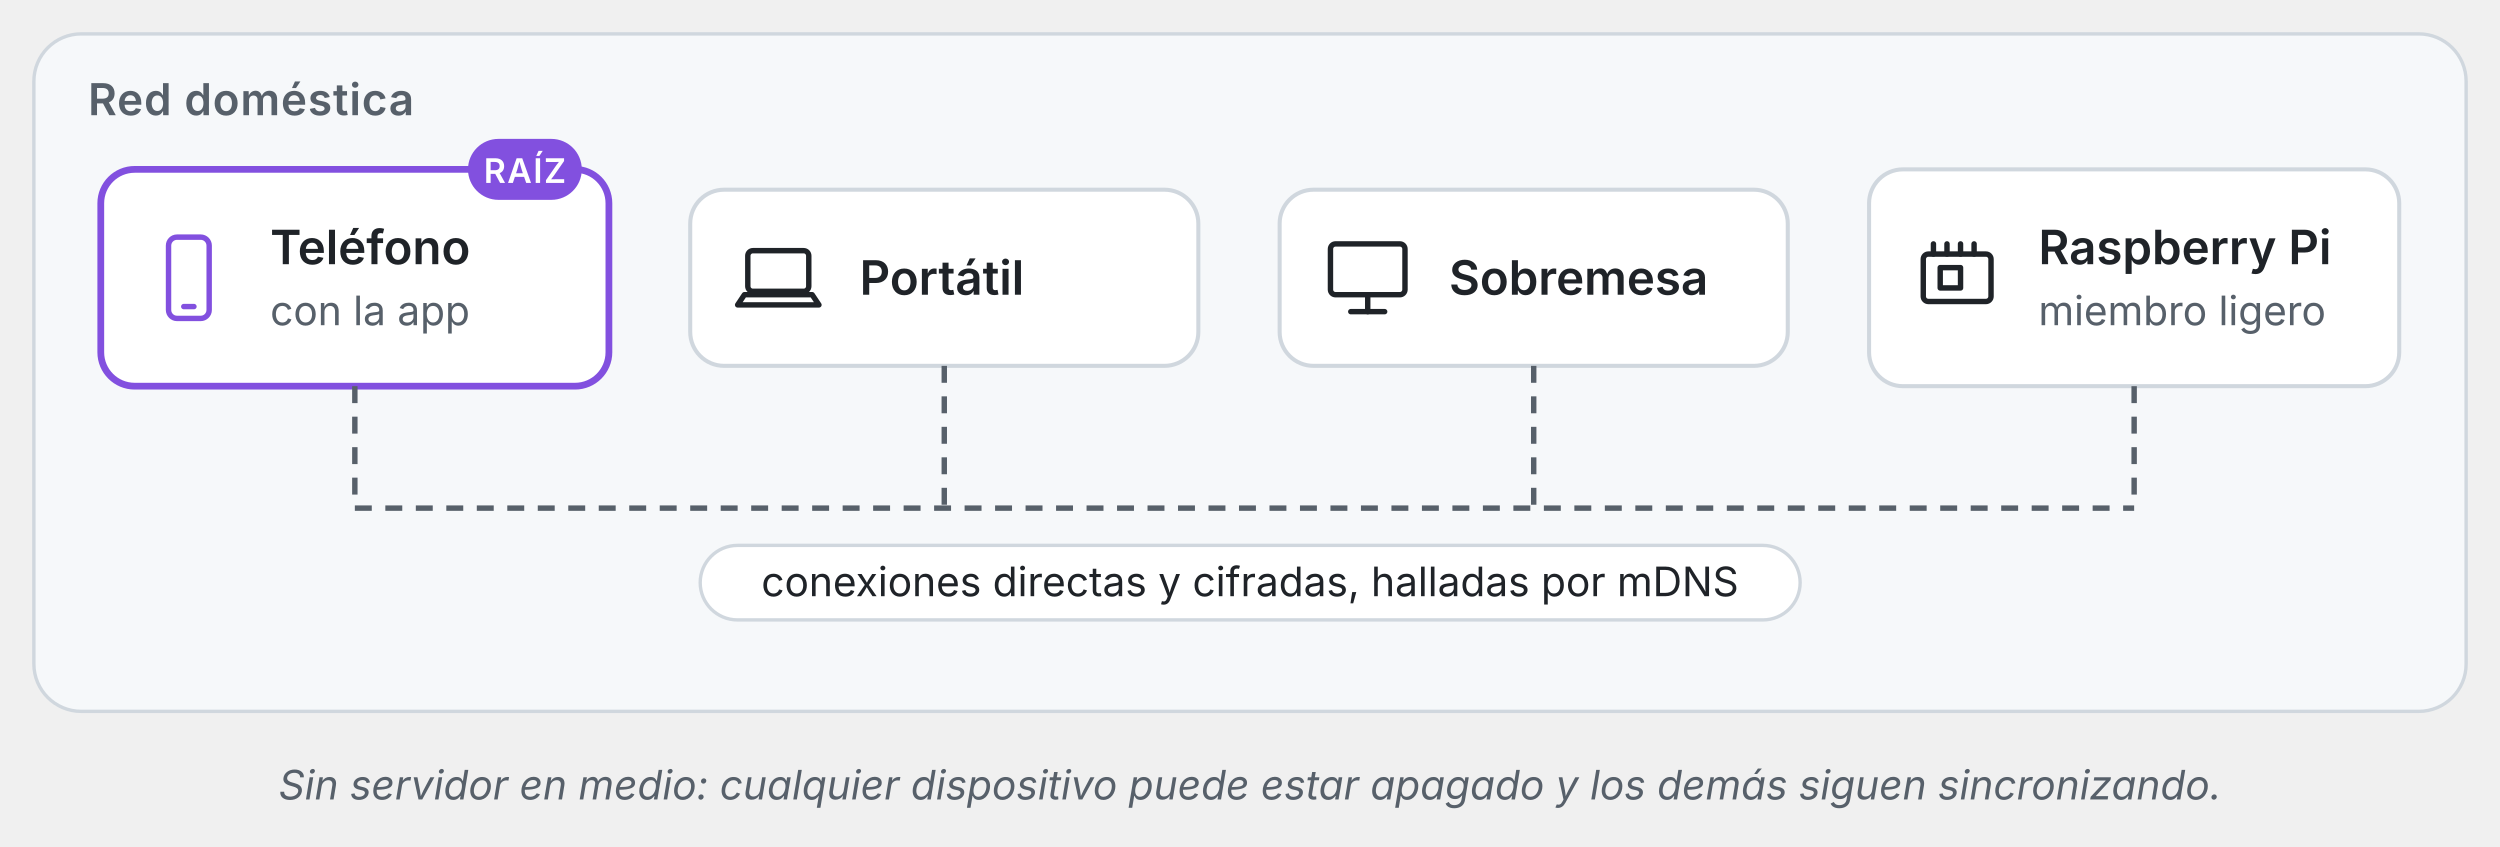
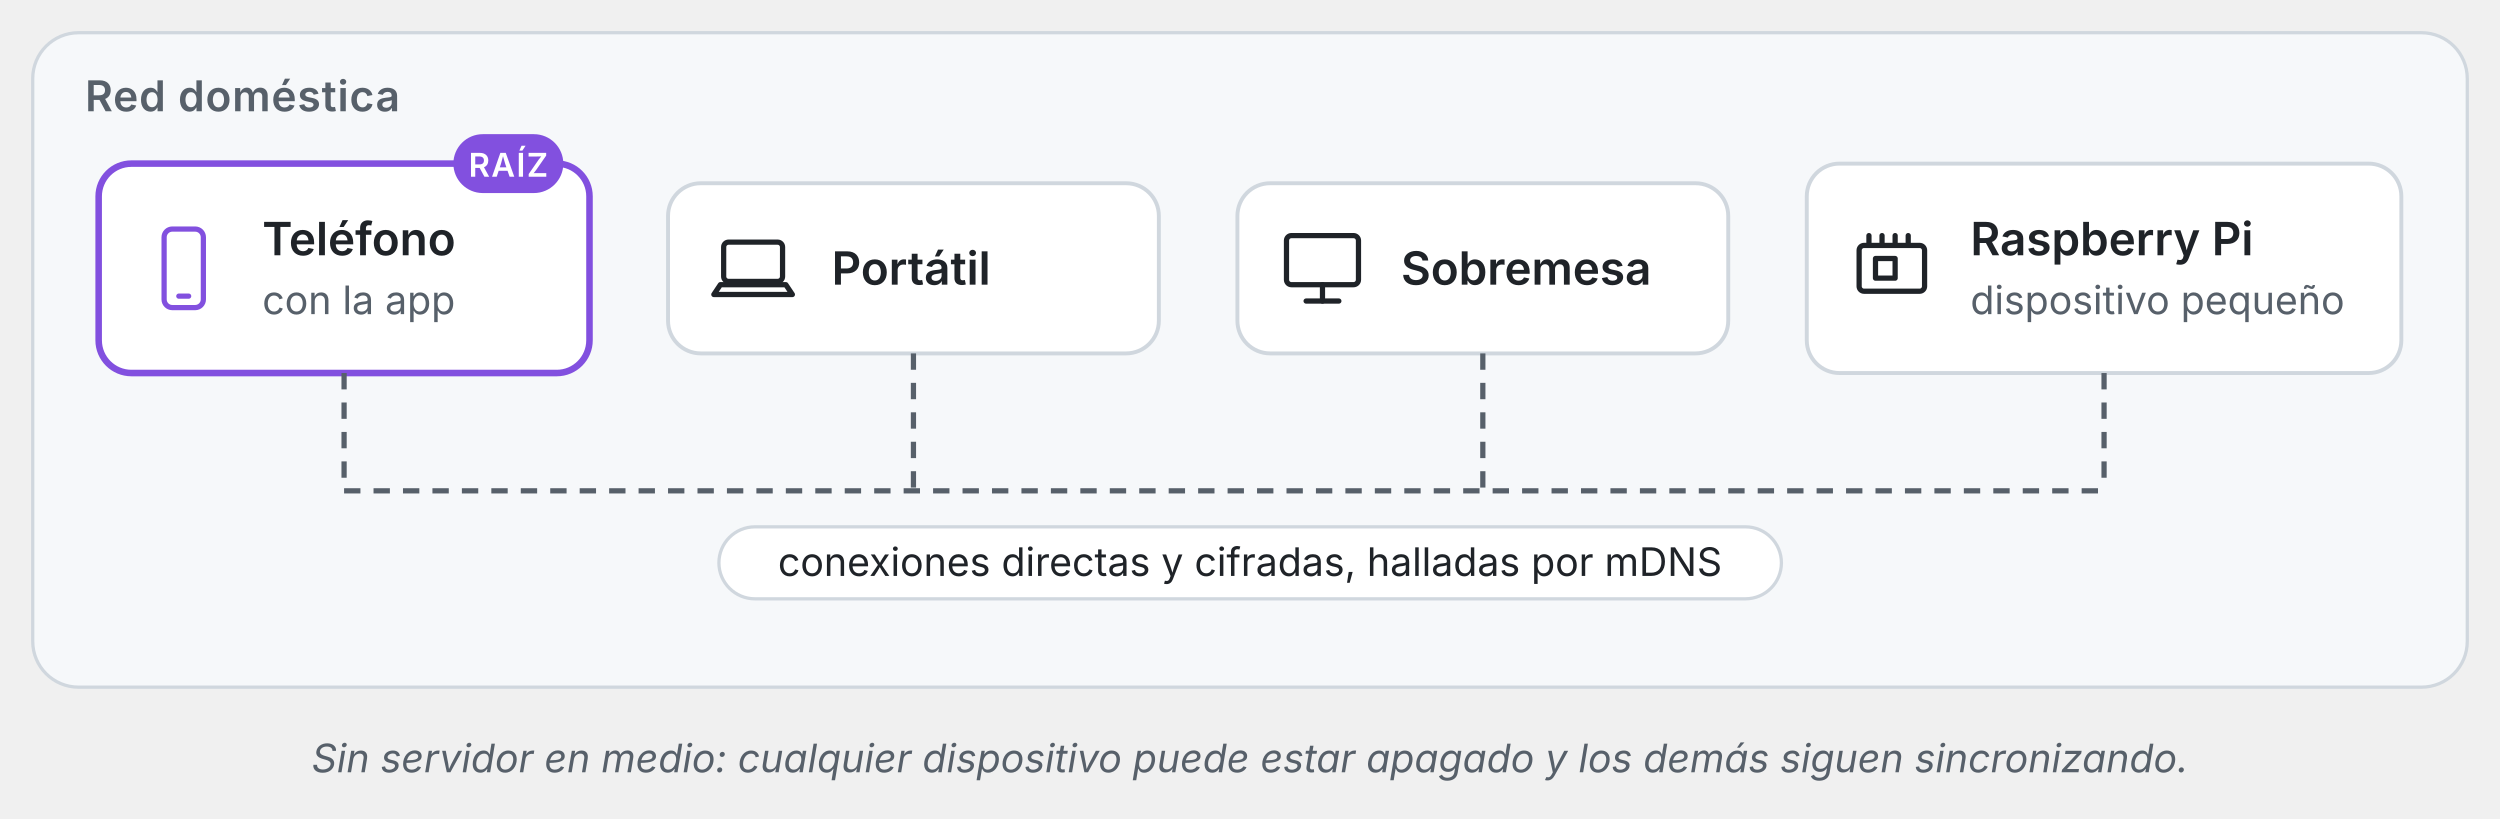
- <svg xmlns="http://www.w3.org/2000/svg" lang="es" width="738" height="250" viewBox="0 0 738 250" role="img" aria-label="En casa, cada dispositivo habla directamente con todos los demás">
+ <svg xmlns="http://www.w3.org/2000/svg" lang="es" width="764" height="250" viewBox="0 0 764 250" role="img" aria-label="En casa, cada dispositivo habla directamente con todos los demás">
  <style>
  .bg { fill: none; }
  .zone { fill: #f6f8fa; stroke: #d0d7de; stroke-width: 1; }
  .zone-t { fill: #57606a; font: 600 13px system-ui, -apple-system, 'Segoe UI', sans-serif; letter-spacing: .02em; }
  .card { fill: #ffffff; stroke: #d0d7de; stroke-width: 1.2; }
  .card.key { stroke: #8250df; stroke-width: 2; }
  .card.srv { fill: #fff8c5; stroke: #d4a72c; }
  .t { fill: #1f2328; font: 600 14px system-ui, -apple-system, 'Segoe UI', sans-serif; }
  .s { fill: #57606a; font: 12px system-ui, -apple-system, 'Segoe UI', sans-serif; }
  .ic { fill: none; stroke: #1f2328; stroke-width: 1.6; stroke-linecap: round; stroke-linejoin: round; }
  .key .ic, .ic.key { stroke: #8250df; }
  .badge { fill: #8250df; }
  .badge-t { fill: #ffffff; font: 600 10px system-ui, -apple-system, 'Segoe UI', sans-serif; letter-spacing: .04em; }
  .e-tunnel { fill: none; stroke: #0969da; stroke-width: 3; }
  .e-home { fill: none; stroke: #57606a; stroke-width: 1.6; stroke-dasharray: 5 4; }
  .e-pair { fill: none; stroke: #8250df; stroke-width: 1.8; }
  .e-e2e { fill: none; stroke: #1a7f37; stroke-width: 1.8; stroke-dasharray: 2 4; stroke-linecap: round; }
  .a-tunnel { fill: #0969da; } .a-home { fill: #57606a; } .a-pair { fill: #8250df; } .a-e2e { fill: #1a7f37; }
  .lbl-bg { fill: #ffffff; stroke: #d0d7de; stroke-width: 1; }
  .lbl { fill: #1f2328; font: 12px system-ui, -apple-system, 'Segoe UI', sans-serif; }
  .lbl.tunnel { fill: #0969da; } .lbl.pair { fill: #8250df; } .lbl.e2e { fill: #1a7f37; }
  .note { fill: #57606a; font: italic 12px system-ui, -apple-system, 'Segoe UI', sans-serif; }
  @media (prefers-color-scheme: dark) {
    .zone { fill: #161b22; stroke: #30363d; }
    .zone-t, .s, .note { fill: #8b949e; }
    .card { fill: #0d1117; stroke: #3d444d; }
    .card.key { stroke: #a371f7; }
    .card.srv { fill: #272115; stroke: #9e6a03; }
    .t, .lbl { fill: #e6edf3; }
    .ic { stroke: #e6edf3; }
    .key .ic, .ic.key { stroke: #a371f7; }
    .badge { fill: #a371f7; }
    .badge-t { fill: #0d1117; }
    .e-tunnel { stroke: #4493f8; } .a-tunnel { fill: #4493f8; } .lbl.tunnel { fill: #4493f8; }
    .e-home { stroke: #8b949e; } .a-home { fill: #8b949e; }
    .e-pair { stroke: #a371f7; } .a-pair { fill: #a371f7; } .lbl.pair { fill: #a371f7; }
    .e-e2e { stroke: #3fb950; } .a-e2e { fill: #3fb950; } .lbl.e2e { fill: #3fb950; }
    .lbl-bg { fill: #0d1117; stroke: #3d444d; }
  }
</style>
-   <rect class="zone" x="10" y="10" width="718" height="200" rx="14" />
+   <rect class="zone" x="10" y="10" width="744" height="200" rx="14" />
  <text class="zone-t" x="26" y="34">Red doméstica</text>
  <g class="key">
-     <rect class="card key" x="29.75" y="50.0" width="150" height="64" rx="10" />
-     <g transform="translate(41.75,68)" class="ic">
+     <rect class="card key" x="30.15" y="50.0" width="150" height="64" rx="10" />
+     <g transform="translate(42.15,68)" class="ic">
      <rect x="8" y="2" width="12" height="24" rx="2.5" />
      <line x1="12.5" y1="22.5" x2="15.5" y2="22.5" />
    </g>
-     <text class="t" x="79.75" y="78">Teléfono</text>
-     <text class="s" x="79.75" y="96">con la app</text>
-     <rect class="badge" x="138.15" y="41.0" width="33.6" height="18" rx="9" />
-     <text class="badge-t" x="154.95" y="54.0" text-anchor="middle">RAÍZ</text>
+     <text class="t" x="80.15" y="78">Teléfono</text>
+     <text class="s" x="80.15" y="96">con la app</text>
+     <rect class="badge" x="138.55" y="41.0" width="33.6" height="18" rx="9" />
+     <text class="badge-t" x="155.35" y="54.0" text-anchor="middle">RAÍZ</text>
  </g>
-   <path class="e-home" d="M104.75,114.0 L104.75,150" />
+   <path class="e-home" d="M105.15,114.0 L105.15,150" />
  <g class="">
-     <rect class="card " x="203.75" y="56.0" width="150" height="52" rx="10" />
-     <g transform="translate(215.75,68)" class="ic">
+     <rect class="card " x="204.15" y="56.0" width="150" height="52" rx="10" />
+     <g transform="translate(216.15,68)" class="ic">
      <rect x="5" y="6" width="18" height="12" rx="1.5" />
      <path d="M2 22h24l-2 -3H4z" />
    </g>
-     <text class="t" x="253.75" y="87">Portátil</text>
+     <text class="t" x="254.15" y="87">Portátil</text>
  </g>
-   <path class="e-home" d="M278.75,108.0 L278.75,150" />
+   <path class="e-home" d="M279.15,108.0 L279.15,150" />
  <g class="">
-     <rect class="card " x="377.75" y="56.0" width="150" height="52" rx="10" />
-     <g transform="translate(389.75,68)" class="ic">
+     <rect class="card " x="378.15" y="56.0" width="150" height="52" rx="10" />
+     <g transform="translate(390.15,68)" class="ic">
      <rect x="3" y="4" width="22" height="15" rx="1.5" />
      <line x1="14" y1="19" x2="14" y2="24" />
      <line x1="9" y1="24" x2="19" y2="24" />
    </g>
-     <text class="t" x="427.75" y="87">Sobremesa</text>
+     <text class="t" x="428.15" y="87">Sobremesa</text>
  </g>
-   <path class="e-home" d="M452.75,108.0 L452.75,150" />
+   <path class="e-home" d="M453.15,108.0 L453.15,150" />
  <g class="">
-     <rect class="card " x="551.75" y="50.0" width="156.5" height="64" rx="10" />
-     <g transform="translate(563.75,68)" class="ic">
+     <rect class="card " x="552.15" y="50.0" width="181.7" height="64" rx="10" />
+     <g transform="translate(564.15,68)" class="ic">
      <rect x="4" y="7" width="20" height="14" rx="1.5" />
      <rect x="9" y="11" width="6" height="6" />
      <line x1="7" y1="4" x2="7" y2="7" />
      <line x1="11" y1="4" x2="11" y2="7" />
      <line x1="15" y1="4" x2="15" y2="7" />
      <line x1="19" y1="4" x2="19" y2="7" />
    </g>
-     <text class="t" x="601.75" y="78">Raspberry Pi</text>
-     <text class="s" x="601.75" y="96">miembro ligero</text>
+     <text class="t" x="602.15" y="78">Raspberry Pi</text>
+     <text class="s" x="602.15" y="96">dispositivo pequeño</text>
  </g>
-   <path class="e-home" d="M630.0,114.0 L630.0,150" />
-   <path class="e-home" d="M104.75,150 L630.0,150" />
-   <text class="note" x="369.0" y="236" text-anchor="middle">Sin servidor en medio: cualquier dispositivo puede estar apagado y los demás siguen sincronizando.</text>
-   <rect class="lbl-bg" x="206.7" y="161.0" width="324.7" height="22" rx="11.0" />
-   <text class="lbl home" x="369.0" y="176.0" text-anchor="middle">conexiones directas y cifradas, halladas por mDNS</text>
+   <path class="e-home" d="M643.0,114.0 L643.0,150" />
+   <path class="e-home" d="M105.15,150 L643.0,150" />
+   <text class="note" x="382.0" y="236" text-anchor="middle">Sin servidor en medio: cualquier dispositivo puede estar apagado y los demás siguen sincronizando.</text>
+   <rect class="lbl-bg" x="219.7" y="161.0" width="324.7" height="22" rx="11.0" />
+   <text class="lbl home" x="382.0" y="176.0" text-anchor="middle">conexiones directas y cifradas, halladas por mDNS</text>
</svg>
